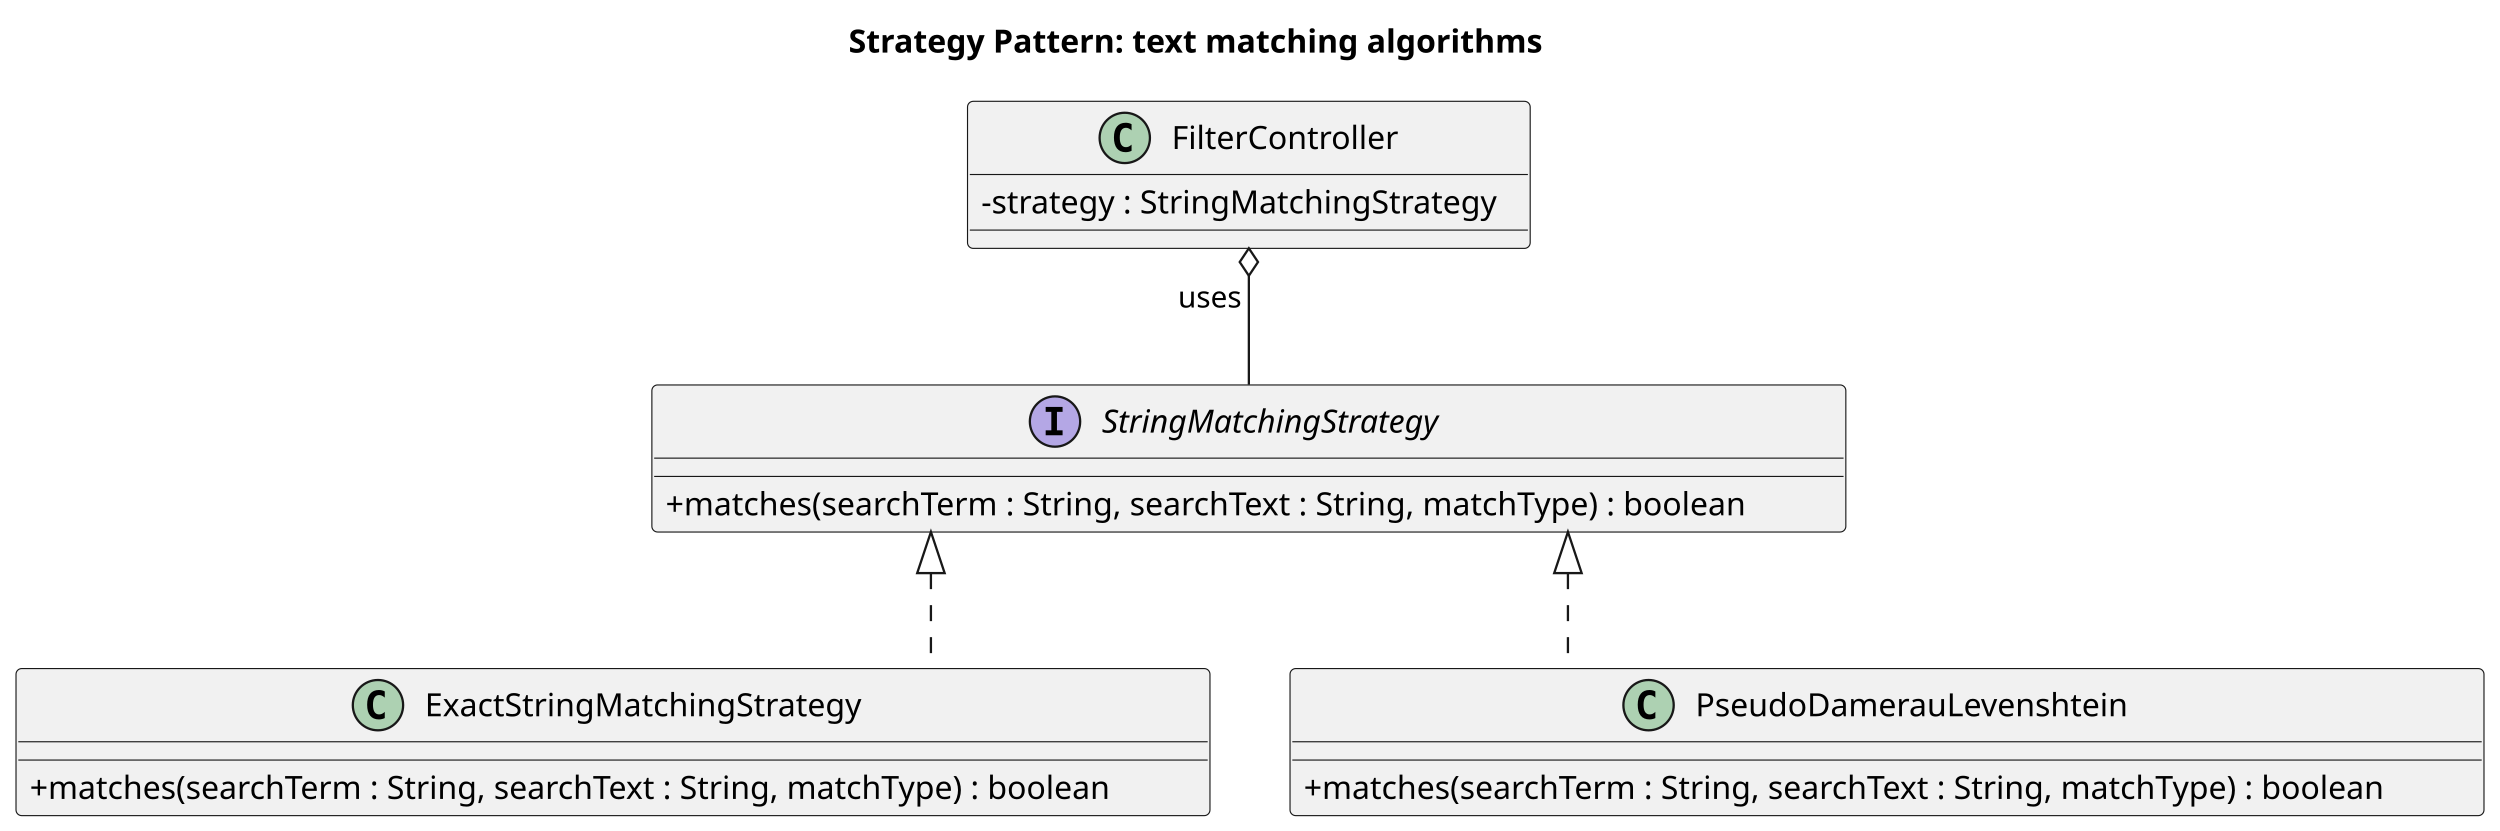
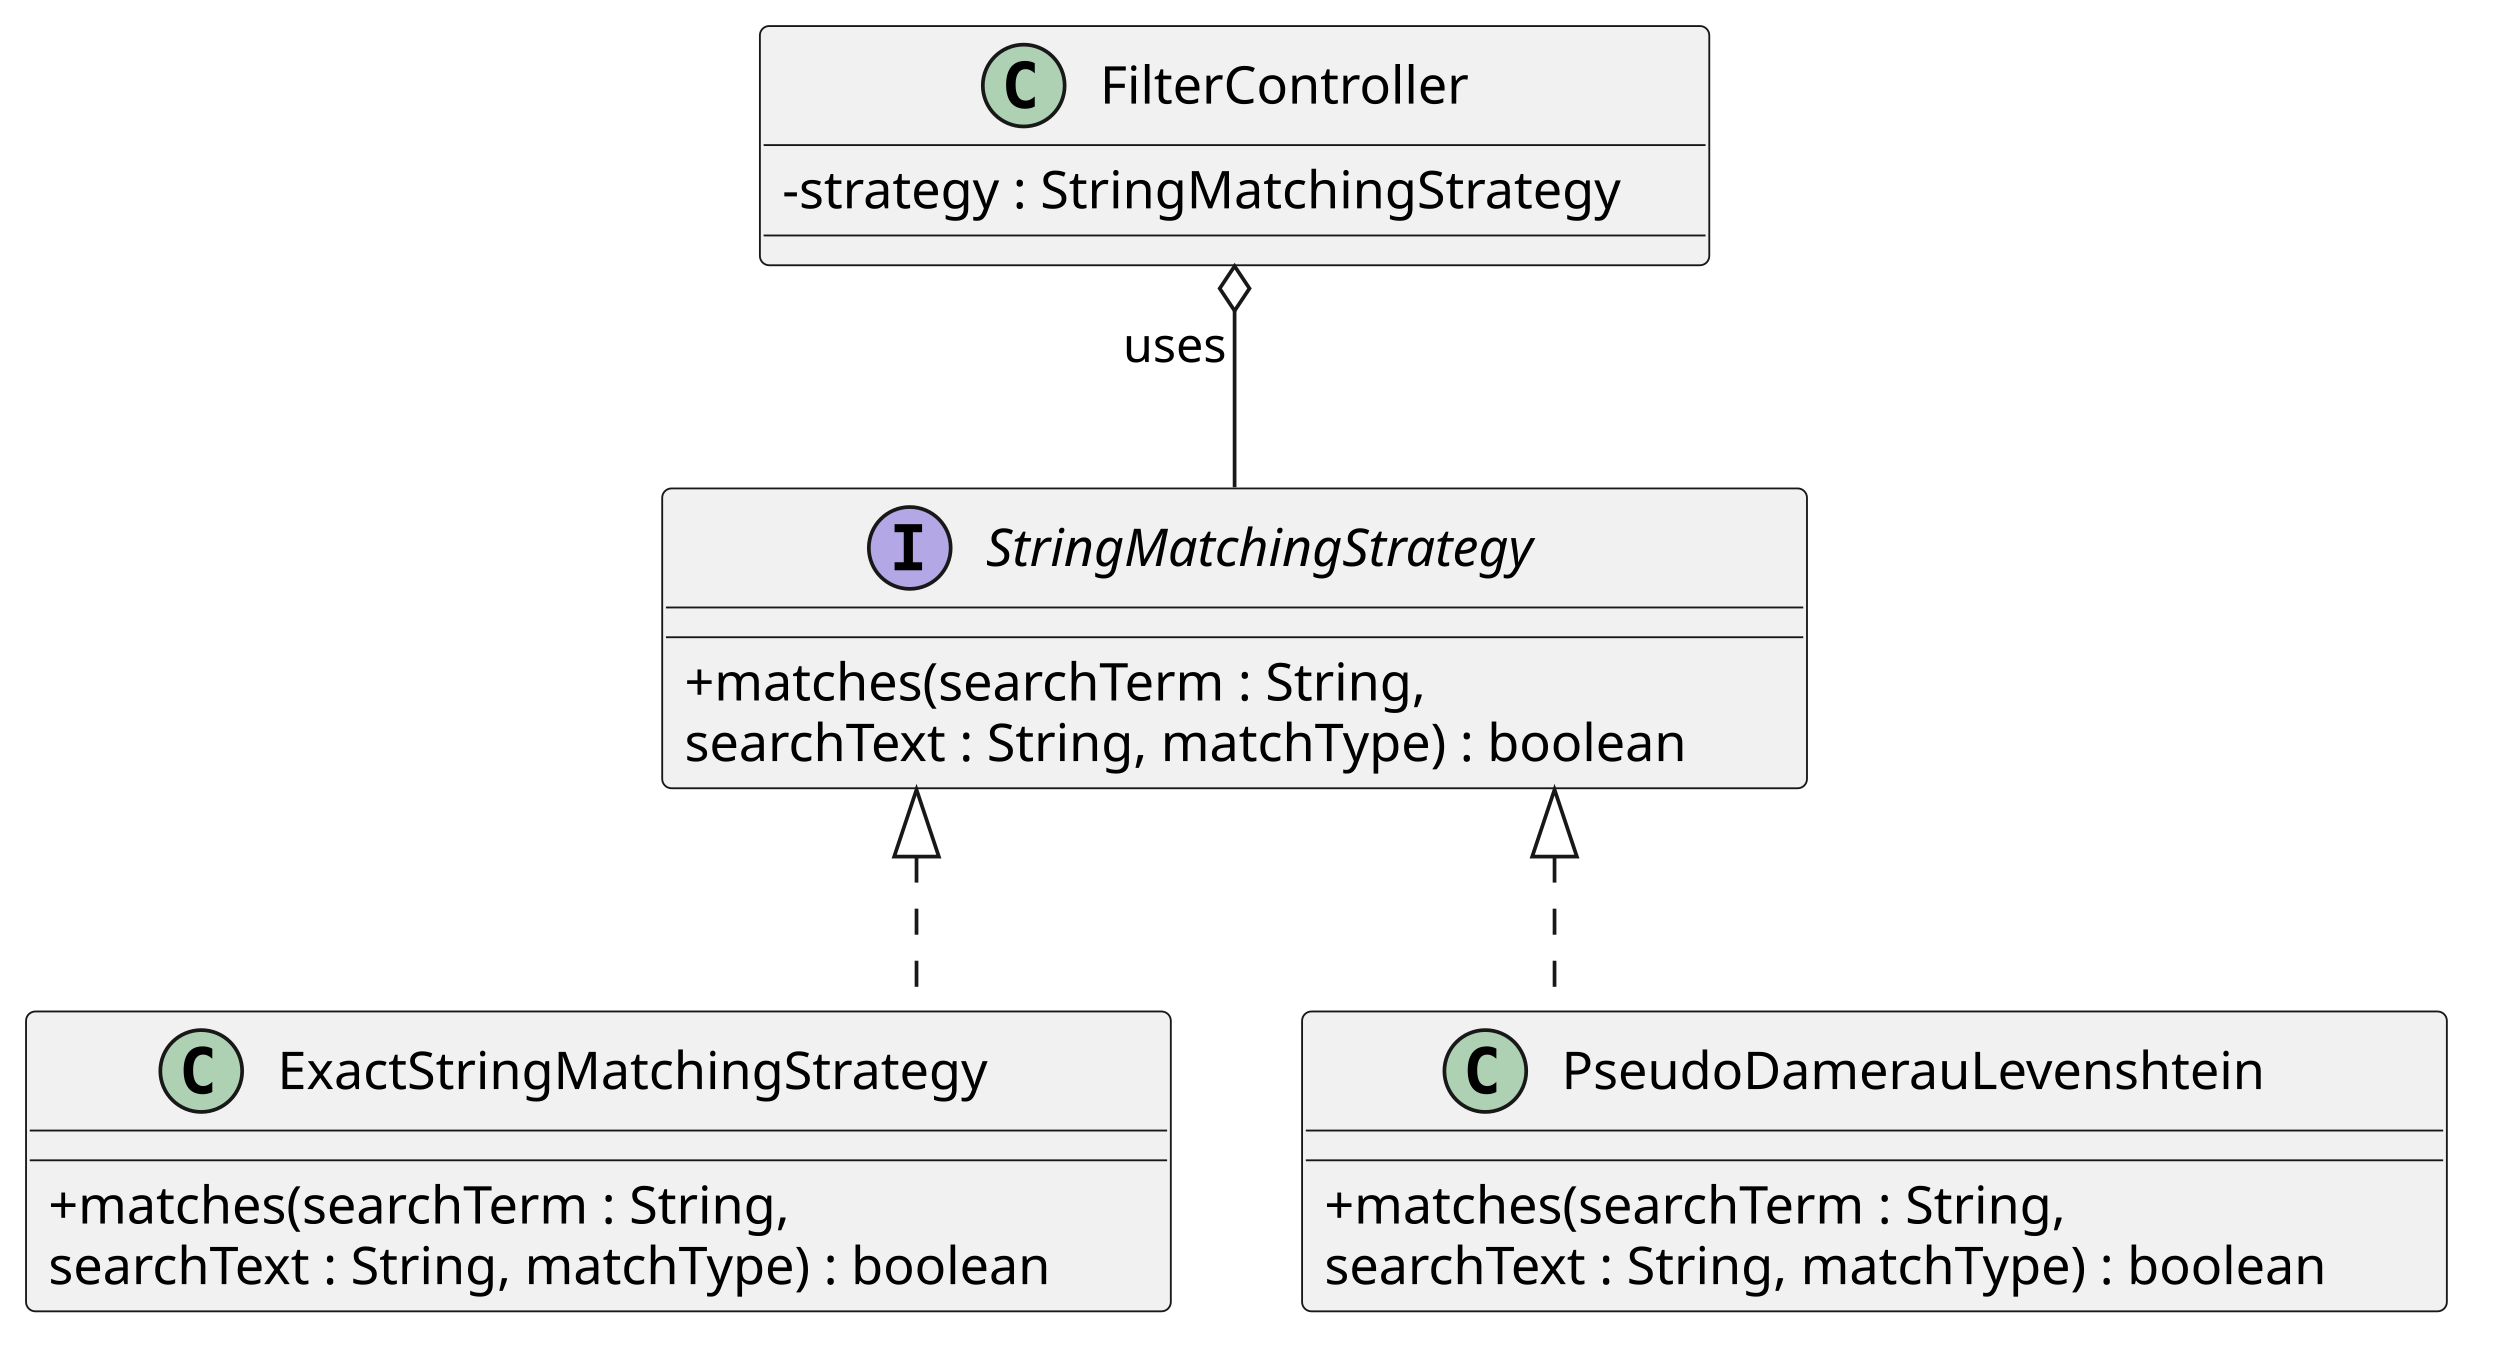
- <svg xmlns="http://www.w3.org/2000/svg" contentStyleType="text/css" height="363px" preserveAspectRatio="none" style="width:1093px;height:363px;background:#FFFFFF;" version="1.1" viewBox="0 0 1093 363" width="1093px" zoomAndPan="magnify">
+ <svg xmlns="http://www.w3.org/2000/svg" contentStyleType="text/css" data-diagram-type="CLASS" height="367px" preserveAspectRatio="none" style="width:672px;height:367px;background:#FFFFFF;" version="1.1" viewBox="0 0 672 367" width="672px" zoomAndPan="magnify">
  <defs />
  <g>
-     <text fill="#000000" font-family="sans-serif" font-size="14" font-weight="bold" lengthAdjust="spacing" textLength="337" x="371" y="22.995">Strategy Pattern: text matching algorithms</text>
-     <g id="elem_StringMatchingStrategy">
-       <rect codeLine="7" fill="#F1F1F1" height="64.297" id="StringMatchingStrategy" rx="2.5" ry="2.5" style="stroke:#181818;stroke-width:0.5;" width="522" x="285" y="168.297" />
-       <ellipse cx="461.25" cy="184.297" fill="#B4A7E5" rx="11" ry="11" style="stroke:#181818;stroke-width:1.0;" />
-       <path d="M457.172,180.062 L457.172,177.906 L464.562,177.906 L464.562,180.062 L462.094,180.062 L462.094,188.141 L464.562,188.141 L464.562,190.297 L457.172,190.297 L457.172,188.141 L459.641,188.141 L459.641,180.062 L457.172,180.062 Z " fill="#000000" />
-       <text fill="#000000" font-family="sans-serif" font-size="14" font-style="italic" lengthAdjust="spacing" textLength="161" x="481.75" y="189.144">StringMatchingStrategy</text>
-       <line style="stroke:#181818;stroke-width:0.5;" x1="286" x2="806" y1="200.297" y2="200.297" />
-       <line style="stroke:#181818;stroke-width:0.5;" x1="286" x2="806" y1="208.297" y2="208.297" />
-       <text fill="#000000" font-family="sans-serif" font-size="14" lengthAdjust="spacing" textLength="510" x="291" y="225.292">+matches(searchTerm : String, searchText : String, matchType) : boolean</text>
+     <g class="entity" data-qualified-name="StringMatchingStrategy" data-source-line="5" id="ent0001">
+       <rect fill="#F1F1F1" height="80.594" rx="2.5" ry="2.5" style="stroke:#181818;stroke-width:0.5;" width="307.716" x="178" y="131.29" />
+       <ellipse cx="244.541" cy="147.29" fill="#B4A7E5" rx="11" ry="11" style="stroke:#181818;stroke-width:1;" />
+       <path d="M240.463,143.056 L240.463,140.899 L247.853,140.899 L247.853,143.056 L245.385,143.056 L245.385,151.134 L247.853,151.134 L247.853,153.29 L240.463,153.29 L240.463,151.134 L242.932,151.134 L242.932,143.056 L240.463,143.056 Z " fill="#000000" />
+       <text fill="#000000" font-family="sans-serif" font-size="14" font-style="italic" lengthAdjust="spacing" textLength="166.134" x="265.041" y="152.137">StringMatchingStrategy</text>
+       <line style="stroke:#181818;stroke-width:0.5;" x1="179" x2="484.716" y1="163.29" y2="163.29" />
+       <line style="stroke:#181818;stroke-width:0.5;" x1="179" x2="484.716" y1="171.29" y2="171.29" />
+       <text fill="#000000" font-family="sans-serif" font-size="14" lengthAdjust="spacing" textLength="220.596" x="184" y="188.285">+matches(searchTerm : String,</text>
+       <text fill="#000000" font-family="sans-serif" font-size="14" lengthAdjust="spacing" textLength="295.716" x="184" y="204.582">searchText : String, matchType) : boolean</text>
    </g>
-     <g id="elem_ExactStringMatchingStrategy">
-       <rect codeLine="11" fill="#F1F1F1" height="64.297" id="ExactStringMatchingStrategy" rx="2.5" ry="2.5" style="stroke:#181818;stroke-width:0.5;" width="522" x="7" y="292.297" />
-       <ellipse cx="165.25" cy="308.297" fill="#ADD1B2" rx="11" ry="11" style="stroke:#181818;stroke-width:1.0;" />
-       <path d="M168.219,313.938 Q167.641,314.234 167,314.375 Q166.359,314.531 165.656,314.531 Q163.156,314.531 161.828,312.891 Q160.516,311.234 160.516,308.109 Q160.516,304.984 161.828,303.328 Q163.156,301.672 165.656,301.672 Q166.359,301.672 167,301.828 Q167.656,301.984 168.219,302.281 L168.219,305 Q167.594,304.422 167,304.156 Q166.406,303.875 165.781,303.875 Q164.438,303.875 163.75,304.953 Q163.062,306.016 163.062,308.109 Q163.062,310.203 163.75,311.281 Q164.438,312.344 165.781,312.344 Q166.406,312.344 167,312.078 Q167.594,311.797 168.219,311.219 L168.219,313.938 Z " fill="#000000" />
-       <text fill="#000000" font-family="sans-serif" font-size="14" lengthAdjust="spacing" textLength="197" x="185.75" y="313.144">ExactStringMatchingStrategy</text>
-       <line style="stroke:#181818;stroke-width:0.5;" x1="8" x2="528" y1="324.297" y2="324.297" />
-       <line style="stroke:#181818;stroke-width:0.5;" x1="8" x2="528" y1="332.297" y2="332.297" />
-       <text fill="#000000" font-family="sans-serif" font-size="14" lengthAdjust="spacing" textLength="510" x="13" y="349.292">+matches(searchTerm : String, searchText : String, matchType) : boolean</text>
+     <g class="entity" data-qualified-name="ExactStringMatchingStrategy" data-source-line="10" id="ent0002">
+       <rect fill="#F1F1F1" height="80.594" rx="2.5" ry="2.5" style="stroke:#181818;stroke-width:0.5;" width="307.716" x="7" y="271.89" />
+       <ellipse cx="54.093" cy="287.89" fill="#ADD1B2" rx="11" ry="11" style="stroke:#181818;stroke-width:1;" />
+       <path d="M57.062,293.531 Q56.483,293.827 55.843,293.968 Q55.202,294.124 54.499,294.124 Q51.999,294.124 50.671,292.484 Q49.358,290.827 49.358,287.702 Q49.358,284.577 50.671,282.921 Q51.999,281.265 54.499,281.265 Q55.202,281.265 55.843,281.421 Q56.499,281.577 57.062,281.874 L57.062,284.593 Q56.437,284.015 55.843,283.749 Q55.249,283.468 54.624,283.468 Q53.28,283.468 52.593,284.546 Q51.905,285.609 51.905,287.702 Q51.905,289.796 52.593,290.874 Q53.28,291.937 54.624,291.937 Q55.249,291.937 55.843,291.671 Q56.437,291.39 57.062,290.812 L57.062,293.531 Z " fill="#000000" />
+       <text fill="#000000" font-family="sans-serif" font-size="14" lengthAdjust="spacing" textLength="205.03" x="74.593" y="292.737">ExactStringMatchingStrategy</text>
+       <line style="stroke:#181818;stroke-width:0.5;" x1="8" x2="313.716" y1="303.89" y2="303.89" />
+       <line style="stroke:#181818;stroke-width:0.5;" x1="8" x2="313.716" y1="311.89" y2="311.89" />
+       <text fill="#000000" font-family="sans-serif" font-size="14" lengthAdjust="spacing" textLength="220.596" x="13" y="328.885">+matches(searchTerm : String,</text>
+       <text fill="#000000" font-family="sans-serif" font-size="14" lengthAdjust="spacing" textLength="295.716" x="13" y="345.182">searchText : String, matchType) : boolean</text>
    </g>
-     <g id="elem_PseudoDamerauLevenshtein">
-       <rect codeLine="15" fill="#F1F1F1" height="64.297" id="PseudoDamerauLevenshtein" rx="2.5" ry="2.5" style="stroke:#181818;stroke-width:0.5;" width="522" x="564" y="292.297" />
-       <ellipse cx="720.75" cy="308.297" fill="#ADD1B2" rx="11" ry="11" style="stroke:#181818;stroke-width:1.0;" />
-       <path d="M723.719,313.938 Q723.141,314.234 722.5,314.375 Q721.859,314.531 721.156,314.531 Q718.656,314.531 717.328,312.891 Q716.016,311.234 716.016,308.109 Q716.016,304.984 717.328,303.328 Q718.656,301.672 721.156,301.672 Q721.859,301.672 722.5,301.828 Q723.156,301.984 723.719,302.281 L723.719,305 Q723.094,304.422 722.5,304.156 Q721.906,303.875 721.281,303.875 Q719.938,303.875 719.25,304.953 Q718.562,306.016 718.562,308.109 Q718.562,310.203 719.25,311.281 Q719.938,312.344 721.281,312.344 Q721.906,312.344 722.5,312.078 Q723.094,311.797 723.719,311.219 L723.719,313.938 Z " fill="#000000" />
-       <text fill="#000000" font-family="sans-serif" font-size="14" lengthAdjust="spacing" textLength="200" x="741.25" y="313.144">PseudoDamerauLevenshtein</text>
-       <line style="stroke:#181818;stroke-width:0.5;" x1="565" x2="1085" y1="324.297" y2="324.297" />
-       <line style="stroke:#181818;stroke-width:0.5;" x1="565" x2="1085" y1="332.297" y2="332.297" />
-       <text fill="#000000" font-family="sans-serif" font-size="14" lengthAdjust="spacing" textLength="510" x="570" y="349.292">+matches(searchTerm : String, searchText : String, matchType) : boolean</text>
+     <g class="entity" data-qualified-name="PseudoDamerauLevenshtein" data-source-line="15" id="ent0003">
+       <rect fill="#F1F1F1" height="80.594" rx="2.5" ry="2.5" style="stroke:#181818;stroke-width:0.5;" width="307.716" x="350" y="271.89" />
+       <ellipse cx="399.253" cy="287.89" fill="#ADD1B2" rx="11" ry="11" style="stroke:#181818;stroke-width:1;" />
+       <path d="M402.222,293.531 Q401.644,293.827 401.003,293.968 Q400.362,294.124 399.659,294.124 Q397.159,294.124 395.831,292.484 Q394.519,290.827 394.519,287.702 Q394.519,284.577 395.831,282.921 Q397.159,281.265 399.659,281.265 Q400.362,281.265 401.003,281.421 Q401.659,281.577 402.222,281.874 L402.222,284.593 Q401.597,284.015 401.003,283.749 Q400.409,283.468 399.784,283.468 Q398.44,283.468 397.753,284.546 Q397.065,285.609 397.065,287.702 Q397.065,289.796 397.753,290.874 Q398.44,291.937 399.784,291.937 Q400.409,291.937 401.003,291.671 Q401.597,291.39 402.222,290.812 L402.222,293.531 Z " fill="#000000" />
+       <text fill="#000000" font-family="sans-serif" font-size="14" lengthAdjust="spacing" textLength="200.71" x="419.753" y="292.737">PseudoDamerauLevenshtein</text>
+       <line style="stroke:#181818;stroke-width:0.5;" x1="351" x2="656.716" y1="303.89" y2="303.89" />
+       <line style="stroke:#181818;stroke-width:0.5;" x1="351" x2="656.716" y1="311.89" y2="311.89" />
+       <text fill="#000000" font-family="sans-serif" font-size="14" lengthAdjust="spacing" textLength="220.596" x="356" y="328.885">+matches(searchTerm : String,</text>
+       <text fill="#000000" font-family="sans-serif" font-size="14" lengthAdjust="spacing" textLength="295.716" x="356" y="345.182">searchText : String, matchType) : boolean</text>
    </g>
-     <g id="elem_FilterController">
-       <rect codeLine="19" fill="#F1F1F1" height="64.297" id="FilterController" rx="2.5" ry="2.5" style="stroke:#181818;stroke-width:0.5;" width="246" x="423" y="44.297" />
-       <ellipse cx="491.75" cy="60.297" fill="#ADD1B2" rx="11" ry="11" style="stroke:#181818;stroke-width:1.0;" />
-       <path d="M494.719,65.938 Q494.141,66.234 493.5,66.375 Q492.859,66.531 492.156,66.531 Q489.656,66.531 488.328,64.891 Q487.016,63.234 487.016,60.109 Q487.016,56.984 488.328,55.328 Q489.656,53.672 492.156,53.672 Q492.859,53.672 493.5,53.828 Q494.156,53.984 494.719,54.281 L494.719,57 Q494.094,56.422 493.5,56.156 Q492.906,55.875 492.281,55.875 Q490.938,55.875 490.25,56.953 Q489.562,58.016 489.562,60.109 Q489.562,62.203 490.25,63.281 Q490.938,64.344 492.281,64.344 Q492.906,64.344 493.5,64.078 Q494.094,63.797 494.719,63.219 L494.719,65.938 Z " fill="#000000" />
-       <text fill="#000000" font-family="sans-serif" font-size="14" lengthAdjust="spacing" textLength="100" x="512.25" y="65.144">FilterController</text>
-       <line style="stroke:#181818;stroke-width:0.5;" x1="424" x2="668" y1="76.297" y2="76.297" />
-       <text fill="#000000" font-family="sans-serif" font-size="14" lengthAdjust="spacing" textLength="234" x="429" y="93.292">-strategy : StringMatchingStrategy</text>
-       <line style="stroke:#181818;stroke-width:0.5;" x1="424" x2="668" y1="100.594" y2="100.594" />
+     <g class="entity" data-qualified-name="FilterController" data-source-line="20" id="ent0004">
+       <rect fill="#F1F1F1" height="64.297" rx="2.5" ry="2.5" style="stroke:#181818;stroke-width:0.5;" width="255.195" x="204.26" y="7" />
+       <ellipse cx="275.176" cy="23" fill="#ADD1B2" rx="11" ry="11" style="stroke:#181818;stroke-width:1;" />
+       <path d="M278.145,28.641 Q277.567,28.938 276.926,29.078 Q276.285,29.234 275.582,29.234 Q273.082,29.234 271.754,27.594 Q270.442,25.938 270.442,22.812 Q270.442,19.688 271.754,18.031 Q273.082,16.375 275.582,16.375 Q276.285,16.375 276.926,16.531 Q277.582,16.688 278.145,16.984 L278.145,19.703 Q277.52,19.125 276.926,18.859 Q276.332,18.578 275.707,18.578 Q274.363,18.578 273.676,19.656 Q272.988,20.719 272.988,22.812 Q272.988,24.906 273.676,25.984 Q274.363,27.047 275.707,27.047 Q276.332,27.047 276.926,26.781 Q277.52,26.5 278.145,25.922 L278.145,28.641 Z " fill="#000000" />
+       <text fill="#000000" font-family="sans-serif" font-size="14" lengthAdjust="spacing" textLength="104.863" x="295.676" y="27.847">FilterController</text>
+       <line style="stroke:#181818;stroke-width:0.5;" x1="205.26" x2="458.455" y1="39" y2="39" />
+       <text fill="#000000" font-family="sans-serif" font-size="14" lengthAdjust="spacing" textLength="243.195" x="210.26" y="55.995">-strategy : StringMatchingStrategy</text>
+       <line style="stroke:#181818;stroke-width:0.5;" x1="205.26" x2="458.455" y1="63.297" y2="63.297" />
    </g>
-     <g id="link_StringMatchingStrategy_ExactStringMatchingStrategy">
-       <path codeLine="23" d="M407,250.557 C407,268.927 407,273.857 407,292.207 " fill="none" id="StringMatchingStrategy-backto-ExactStringMatchingStrategy" style="stroke:#181818;stroke-width:1.0;stroke-dasharray:7.0,7.0;" />
-       <polygon fill="none" points="407,232.557,401,250.557,413,250.557,407,232.557" style="stroke:#181818;stroke-width:1.0;" />
+     <g class="link" data-entity-1="ent0001" data-entity-2="ent0002" data-link-type="extension" data-source-line="24" id="lnk5">
+       <path codeLine="24" d="M246.36,230.25 C246.36,248.91 246.36,252.97 246.36,271.61" fill="none" id="StringMatchingStrategy-backto-ExactStringMatchingStrategy" style="stroke:#181818;stroke-width:1;stroke-dasharray:7,7;" />
+       <polygon fill="none" points="246.36,212.25,240.36,230.25,252.36,230.25,246.36,212.25" style="stroke:#181818;stroke-width:1;stroke-linejoin:miter;stroke-miterlimit:10;" />
    </g>
-     <g id="link_StringMatchingStrategy_PseudoDamerauLevenshtein">
-       <path codeLine="24" d="M685.5,250.557 C685.5,268.927 685.5,273.857 685.5,292.207 " fill="none" id="StringMatchingStrategy-backto-PseudoDamerauLevenshtein" style="stroke:#181818;stroke-width:1.0;stroke-dasharray:7.0,7.0;" />
-       <polygon fill="none" points="685.5,232.557,679.5,250.557,691.5,250.557,685.5,232.557" style="stroke:#181818;stroke-width:1.0;" />
+     <g class="link" data-entity-1="ent0001" data-entity-2="ent0003" data-link-type="extension" data-source-line="25" id="lnk6">
+       <path codeLine="25" d="M417.86,230.25 C417.86,248.91 417.86,252.97 417.86,271.61" fill="none" id="StringMatchingStrategy-backto-PseudoDamerauLevenshtein" style="stroke:#181818;stroke-width:1;stroke-dasharray:7,7;" />
+       <polygon fill="none" points="417.86,212.25,411.86,230.25,423.86,230.25,417.86,212.25" style="stroke:#181818;stroke-width:1;stroke-linejoin:miter;stroke-miterlimit:10;" />
    </g>
-     <g id="link_FilterController_StringMatchingStrategy">
-       <path codeLine="25" d="M546,120.557 C546,138.927 546,149.857 546,168.207 " fill="none" id="FilterController-backto-StringMatchingStrategy" style="stroke:#181818;stroke-width:1.0;" />
-       <polygon fill="none" points="546,108.557,542,114.557,546,120.557,550,114.557,546,108.557" style="stroke:#181818;stroke-width:1.0;" />
-       <text fill="#000000" font-family="sans-serif" font-size="13" lengthAdjust="spacing" textLength="30" x="515" y="134.444">uses</text>
+     <g class="link" data-entity-1="ent0004" data-entity-2="ent0001" data-link-type="aggregation" data-source-line="26" id="lnk7">
+       <path codeLine="26" d="M331.86,83.54 C331.86,101.46 331.86,111.9 331.86,130.98" fill="none" id="FilterController-backto-StringMatchingStrategy" style="stroke:#181818;stroke-width:1;" />
+       <polygon fill="none" points="331.86,71.54,327.86,77.54,331.86,83.54,335.86,77.54,331.86,71.54" style="stroke:#181818;stroke-width:1;stroke-linejoin:miter;stroke-miterlimit:10;" />
+       <text fill="#000000" font-family="sans-serif" font-size="13" lengthAdjust="spacing" textLength="29.783" x="301.86" y="97.327">uses</text>
    </g>
  </g>
</svg>
